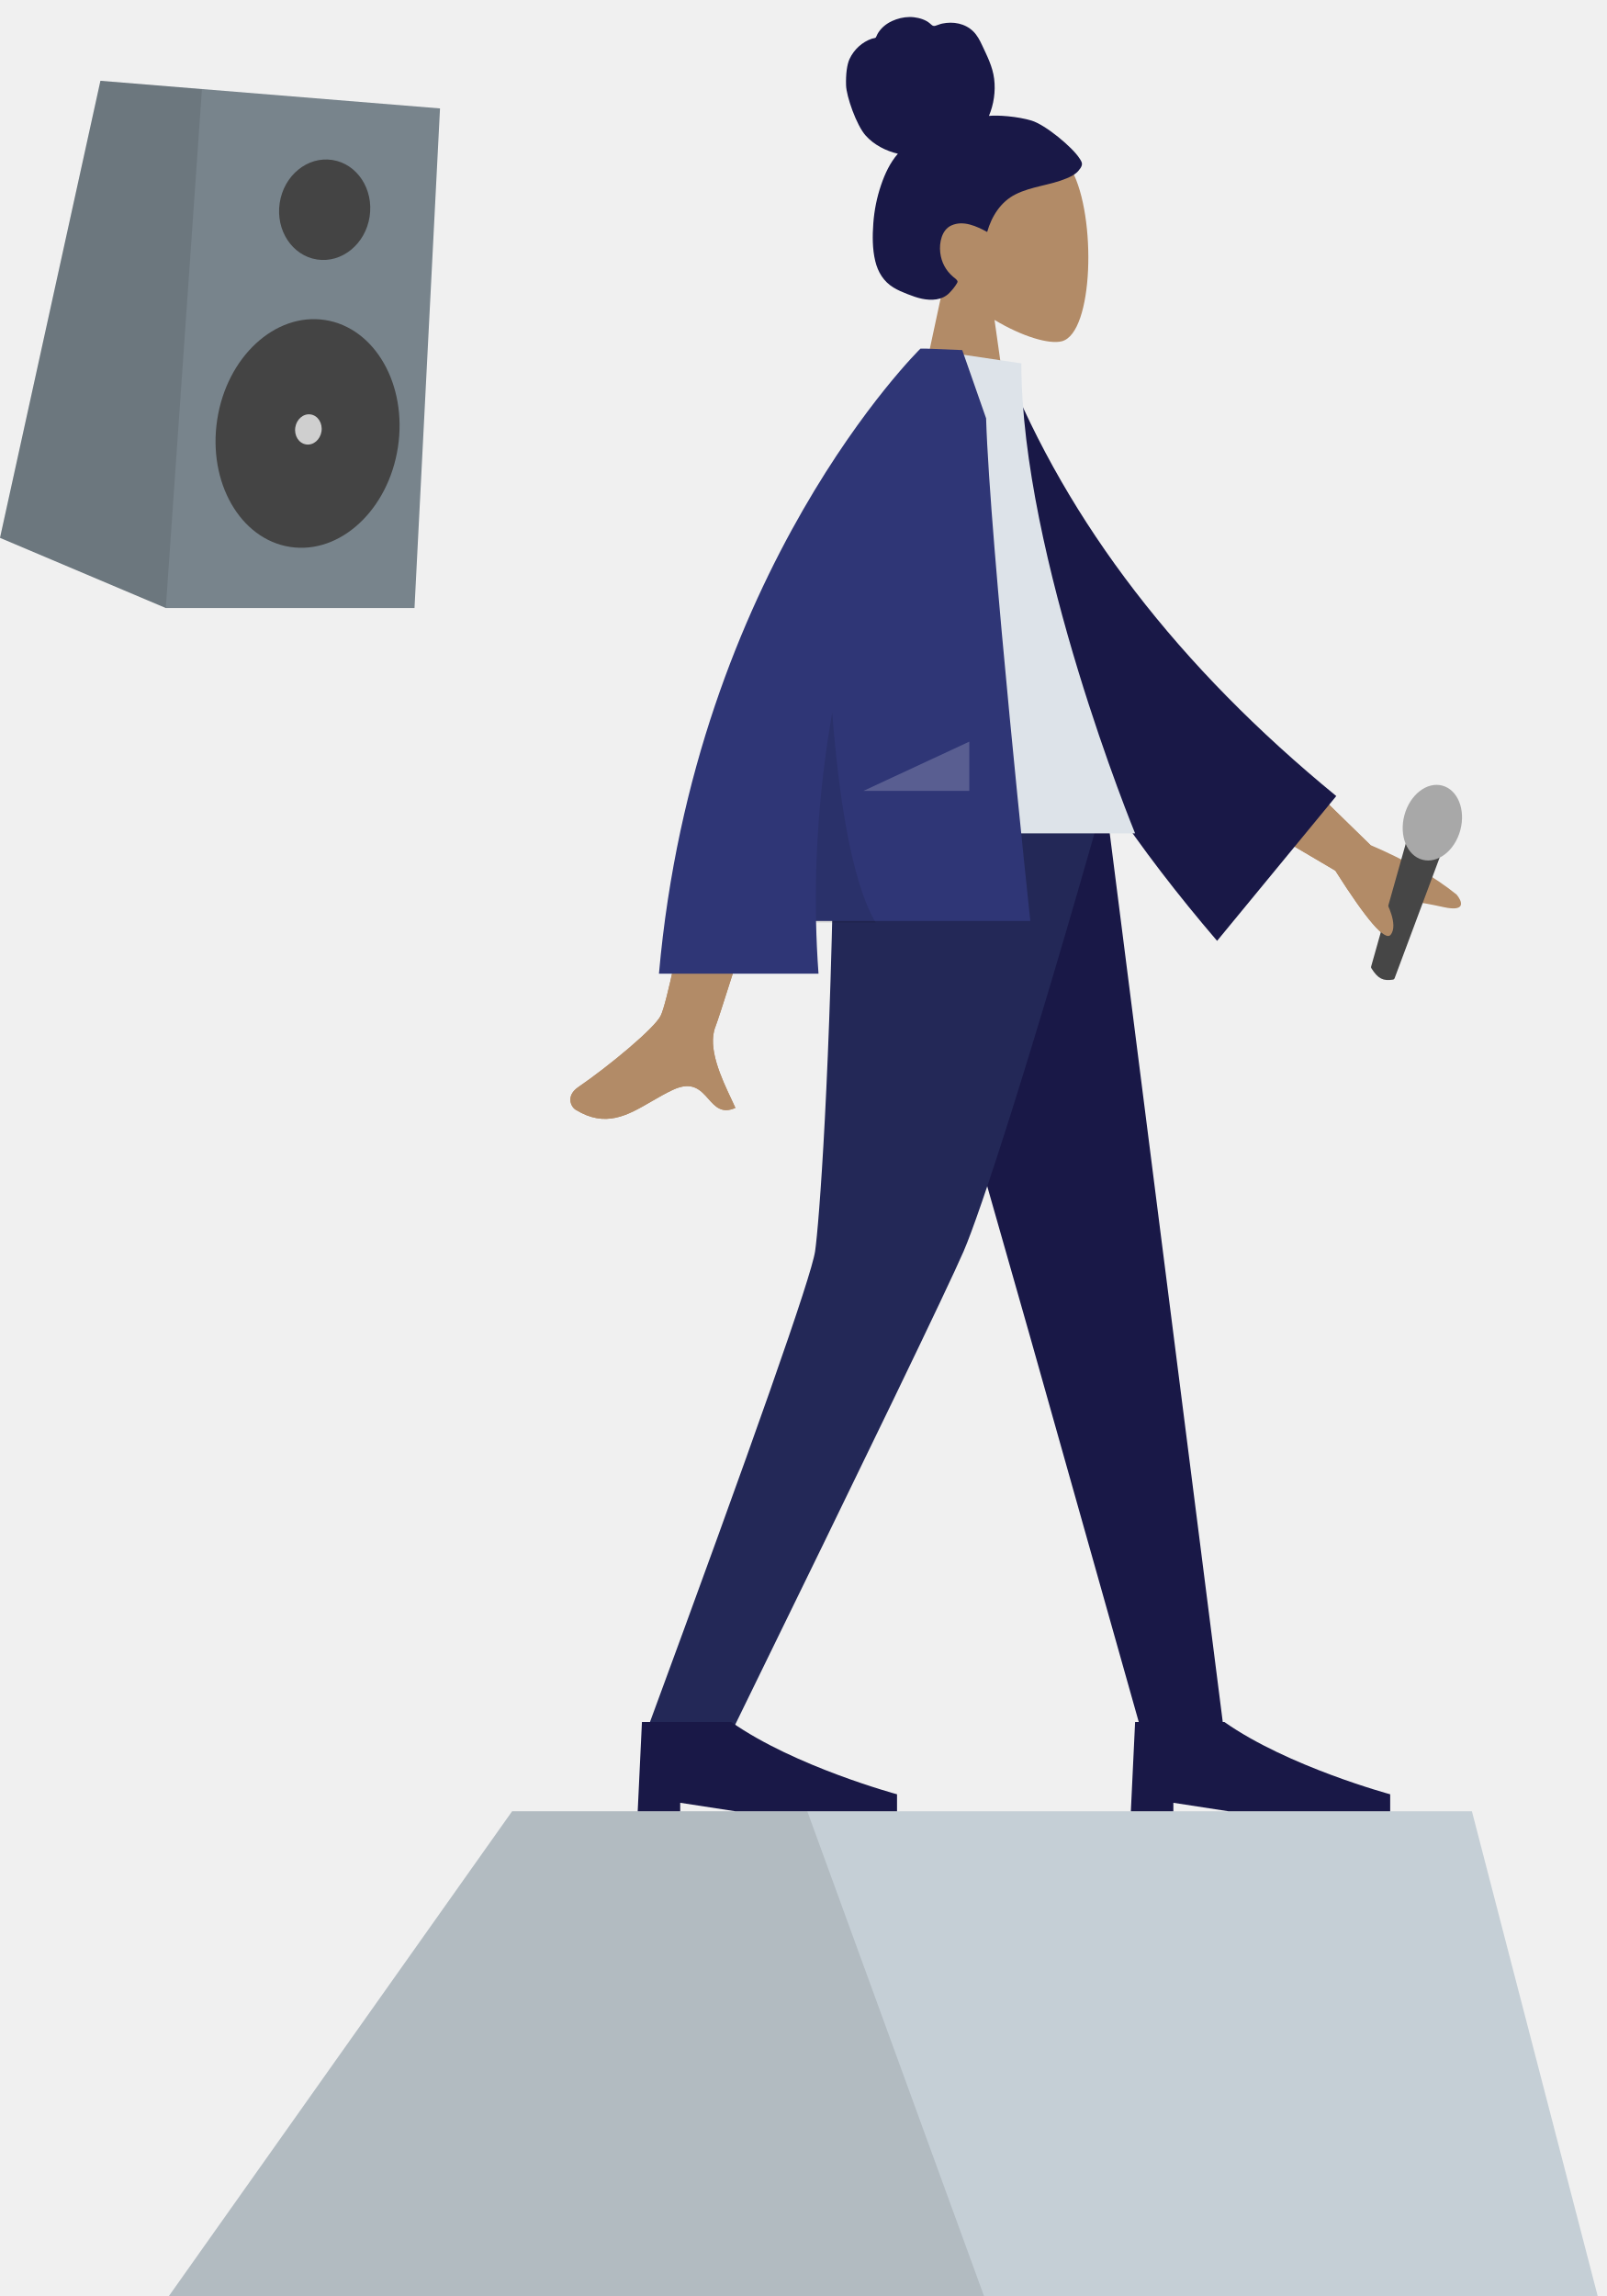
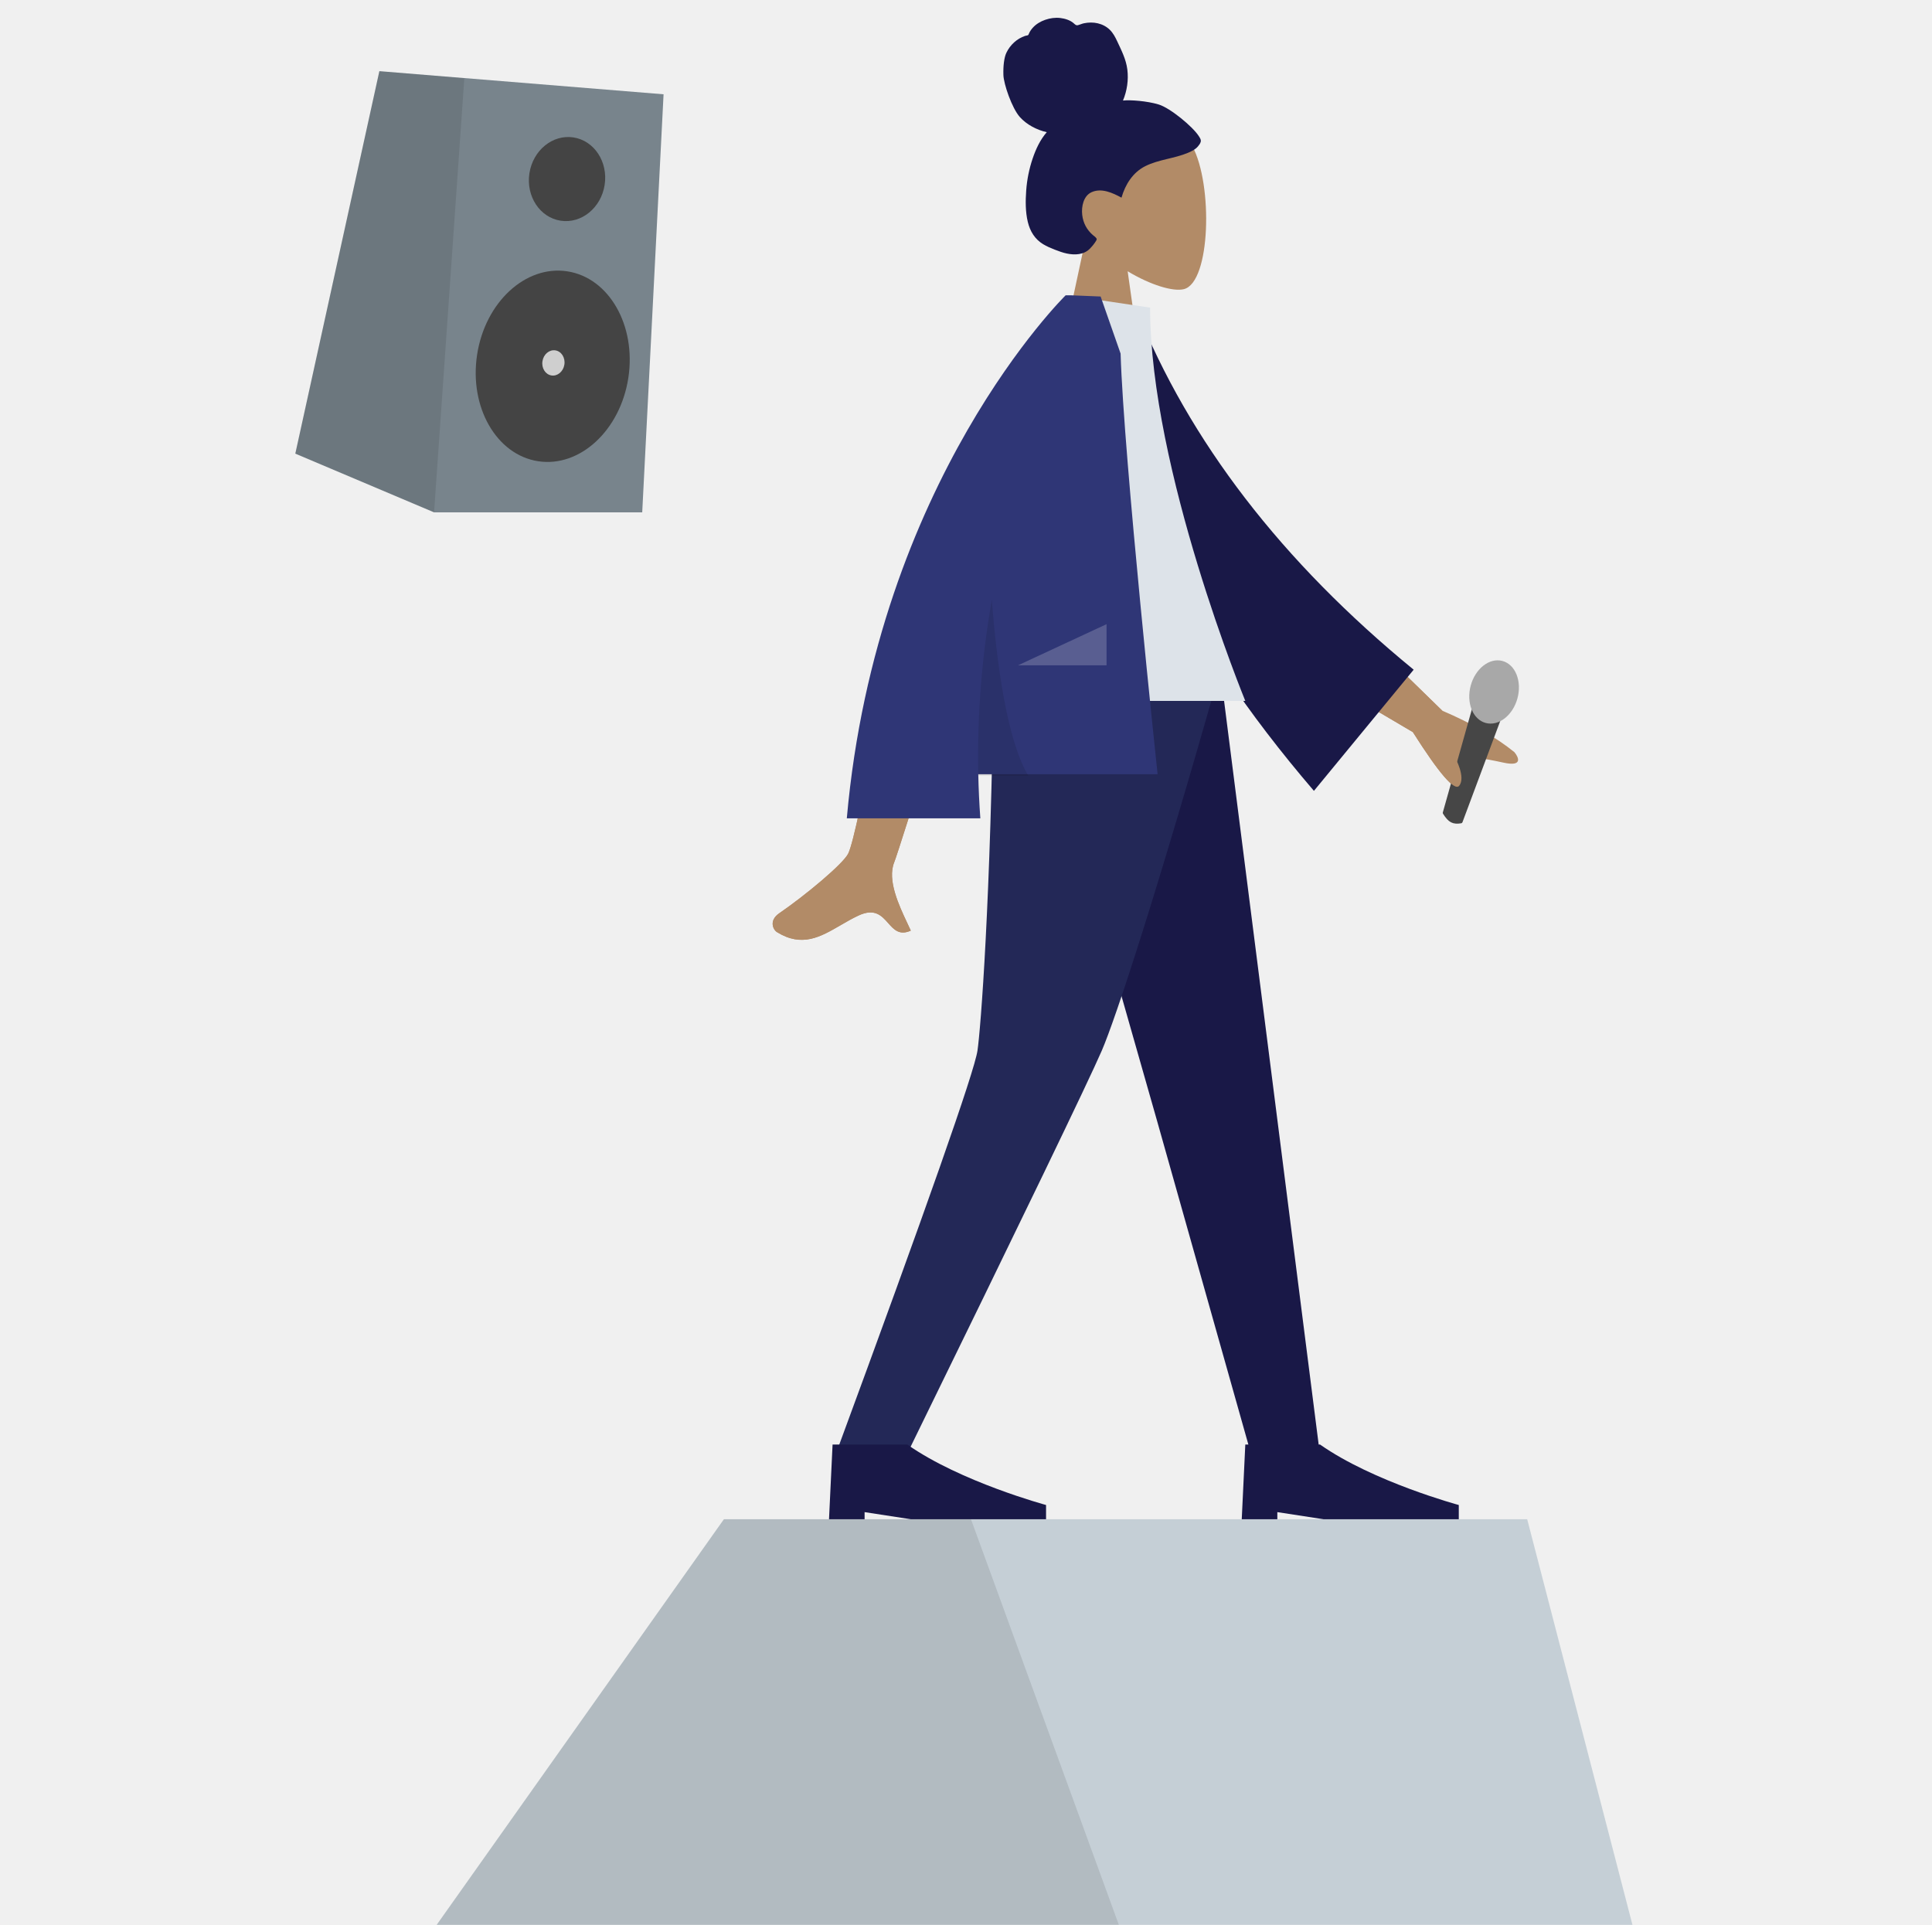
- <svg xmlns="http://www.w3.org/2000/svg" width="378" height="540" fill="none">
-   <path fill-rule="evenodd" clip-rule="evenodd" d="M120.458 426h225.769l29.583 114H39.733l80.725-114z" fill="#C5CFD6" />
-   <path fill-rule="evenodd" clip-rule="evenodd" d="M120.458 426h69.437l41.559 114H39.733l80.725-114z" fill="#000" fill-opacity=".1" />
-   <path fill-rule="evenodd" clip-rule="evenodd" d="M233.935 75.244c6.476 3.903 12.839 5.79 15.825 5.02 7.49-1.931 8.178-29.329 2.383-40.13-5.794-10.801-35.585-15.509-37.086 5.892-.521 7.427 2.597 14.055 7.205 19.464L214 104h24l-4.065-28.756z" fill="#B28B67" />
-   <path fill-rule="evenodd" clip-rule="evenodd" d="M242.663 28.37c-3.279-1-8.04-1.34-10.042-1.11 1.139-2.73 1.591-5.77 1.223-8.73-.359-2.878-1.644-5.328-2.833-7.895-.548-1.183-1.169-2.36-2.095-3.265-.944-.922-2.138-1.53-3.39-1.82-1.281-.298-2.621-.273-3.904-.003-.568.119-1.077.379-1.634.523-.57.148-.847-.21-1.261-.568-.997-.864-2.459-1.29-3.721-1.443-1.416-.172-2.885.042-4.235.507-1.314.453-2.576 1.19-3.526 2.26-.423.478-.807 1.02-1.057 1.62-.102.246-.119.392-.365.482-.227.084-.492.086-.727.166-2.265.767-4.203 2.518-5.258 4.766-.615 1.31-.906 3.62-.827 6.208.08 2.587 2.417 9.34 4.602 11.803 1.951 2.198 4.819 3.65 7.586 4.284-1.837 2.1-3.059 4.723-3.964 7.392a36.154 36.154 0 00-1.814 8.978c-.213 2.916-.233 5.998.45 8.852.64 2.668 2.007 4.857 4.29 6.245 1.045.636 2.17 1.114 3.302 1.551 1.115.43 2.233.849 3.401 1.09 2.211.457 4.758.379 6.461-1.38.614-.635 1.289-1.432 1.736-2.207.161-.279.259-.461.063-.733-.234-.327-.613-.577-.914-.832-1.717-1.455-2.78-3.398-3.047-5.706-.272-2.342.357-5.366 2.634-6.388 2.811-1.262 5.907.187 8.406 1.537 1.062-3.748 3.242-7.123 6.66-8.842 3.782-1.902 8.122-2.124 12.008-3.756 1.013-.425 2.044-.908 2.79-1.774.312-.362.677-.832.802-1.311.163-.63-.243-1.157-.556-1.647-1.662-2.6-7.964-7.854-11.244-8.854zM206 187l36.255 127.227L268.707 408H288l-28.109-221H206z" fill="#191847" />
-   <path fill-rule="evenodd" clip-rule="evenodd" d="M196.304 187c-.838 65.574-3.698 101.34-4.578 107.298-.881 5.958-14.194 43.858-39.94 113.702h19.987c32.776-67.003 51.073-104.904 54.889-113.702C230.479 285.5 242.259 249.734 260 187h-63.696z" fill="#232857" />
-   <path fill-rule="evenodd" clip-rule="evenodd" d="M150 426l1-21h21c14.936 10.5 39 17 39 17v4h-38l-13-2v2h-10zM266 426l1-21h21c14.936 10.5 39 17 39 17v4h-38l-13-2v2h-10z" fill="#191847" />
-   <path fill-rule="evenodd" clip-rule="evenodd" d="M322.372 198.758l-28.328-27.635-9.408 16.28 29.457 17.367c7.386 11.635 11.724 16.662 13.014 15.082 1.088-1.333.589-2.794.13-4.139-.358-1.048-.692-2.026-.233-2.819 1.047-1.812 6.961-.774 12.531.45s4.282-1.512 3.098-2.94c-5.265-4.248-12.018-8.131-20.261-11.646zm-166.974 40.15c2.93-5.945 12.91-63.888 12.91-63.888l20.897.082s-19.354 62.481-20.897 66.304c-2.004 4.966 1.4 12.181 3.708 17.074.357.757.688 1.458.969 2.087-3.203 1.433-4.742-.299-6.363-2.125-1.832-2.063-3.771-4.245-8.334-2.122-1.763.82-3.431 1.789-5.061 2.737-5.63 3.272-10.802 6.279-17.838 1.937-1.115-.688-2.338-3.279.616-5.304 7.357-5.045 17.96-13.875 19.393-16.782z" fill="#B28B67" />
-   <path d="M332.143 195L323 227.456c1.491 2.381 2.524 2.763 4.571 2.45L339 199.287 332.143 195z" fill="#464646" stroke="#464646" stroke-linejoin="round" />
-   <ellipse cx="336.921" cy="193.486" rx="6.807" ry="9.025" transform="rotate(15.085 336.921 193.486)" fill="#A8A8A8" />
-   <path fill-rule="evenodd" clip-rule="evenodd" d="M322.372 198.758l-28.328-27.635-9.408 16.28 29.457 17.367c7.386 11.635 11.724 16.662 13.014 15.082C329.042 217.481 326 212 326 212l-3.628-13.242zm-166.974 40.15c2.93-5.945 12.91-63.888 12.91-63.888l20.897.082s-19.354 62.481-20.897 66.304c-2.004 4.966 1.4 12.181 3.708 17.074.357.757.688 1.458.969 2.087-3.203 1.433-4.742-.299-6.363-2.125-1.832-2.063-3.771-4.245-8.334-2.122-1.763.82-3.431 1.789-5.061 2.737-5.63 3.272-10.802 6.279-17.838 1.937-1.115-.688-2.338-3.279.616-5.304 7.357-5.045 17.96-13.875 19.393-16.782z" fill="#B28B67" />
-   <path fill-rule="evenodd" clip-rule="evenodd" d="M227.695 87.332l8.647-1.483c14.888 37.19 40.88 70.982 77.976 101.376l-28.032 34.056c-37.092-43.276-59.956-87.926-58.591-133.949z" fill="#191847" />
-   <path fill-rule="evenodd" clip-rule="evenodd" d="M190 196h77s-26.759-65.062-26.759-110.54L217.014 82C198.76 111.358 193.605 147.505 190 196z" fill="#DDE3E9" />
-   <path fill-rule="evenodd" clip-rule="evenodd" d="M155 229c8.421-95.004 61.504-147 61.504-147l.018.016.01-.016h1.516c2.721.094 8.29.338 8.29.338l5.612 16.039c.891 29.333 10.401 118.229 10.401 118.229H191.95c.086 4.076.275 8.209.581 12.394H155z" fill="#2F3676" />
-   <path fill-rule="evenodd" clip-rule="evenodd" d="M191.958 217c-.402-17.75 1.173-34.416 3.8-49.498 1.374 17.897 4.245 39.431 10.242 49.498h-14.042z" fill="#000" fill-opacity=".1" />
-   <path fill-rule="evenodd" clip-rule="evenodd" d="M203.111 186L228 174.429V186h-24.889z" fill="#fff" fill-opacity=".2" />
-   <path fill-rule="evenodd" clip-rule="evenodd" d="M23.623 19l79.877 6.5-6 117.5H39L0 126.5 23.623 19z" fill="#78848C" />
-   <path fill-rule="evenodd" clip-rule="evenodd" d="M23.623 19L47.5 21 39 143 0 126.5 23.623 19z" fill="#000" fill-opacity=".1" />
-   <path d="M93.597 105.207c-2.261 14.74-13.609 25.229-25.346 23.428-11.736-1.8-19.418-15.208-17.157-29.947 2.26-14.74 13.608-25.229 25.345-23.428 11.737 1.8 19.418 15.208 17.158 29.947zM86.944 50.949c-.992 6.465-6.53 10.979-12.37 10.083-5.84-.896-9.77-6.862-8.779-13.327.992-6.465 6.53-10.979 12.37-10.083 5.84.896 9.77 6.862 8.778 13.327z" fill="#444" />
-   <path d="M75.621 101.473c-.299 1.948-1.92 3.315-3.622 3.054-1.702-.261-2.839-2.051-2.54-4 .299-1.948 1.92-3.315 3.622-3.054 1.702.26 2.839 2.052 2.54 4z" fill="#CFCFCF" />
+ <svg xmlns="http://www.w3.org/2000/svg" width="543" height="541" fill="none">
+   <path fill-rule="evenodd" clip-rule="evenodd" d="M203.458 427h225.769l29.583 114H122.733l80.725-114z" fill="#C5CFD6" />
+   <path fill-rule="evenodd" clip-rule="evenodd" d="M203.458 427h69.437l41.559 114H122.733l80.725-114z" fill="#000" fill-opacity=".1" />
+   <path fill-rule="evenodd" clip-rule="evenodd" d="M316.935 76.244c6.476 3.903 12.839 5.79 15.825 5.02 7.49-1.931 8.178-29.329 2.383-40.13-5.794-10.801-35.585-15.509-37.086 5.892-.521 7.427 2.597 14.055 7.205 19.464L297 105h24l-4.065-28.756z" fill="#B28B67" />
+   <path fill-rule="evenodd" clip-rule="evenodd" d="M325.663 29.37c-3.279-1-8.04-1.34-10.042-1.11 1.139-2.73 1.591-5.77 1.223-8.73-.359-2.878-1.644-5.328-2.833-7.895-.548-1.183-1.169-2.36-2.095-3.265-.944-.922-2.138-1.53-3.39-1.82-1.281-.298-2.621-.273-3.904-.003-.568.119-1.077.379-1.634.523-.57.148-.847-.21-1.261-.568-.997-.864-2.459-1.29-3.721-1.443-1.416-.172-2.885.042-4.235.507-1.314.453-2.576 1.19-3.526 2.26-.423.478-.807 1.02-1.057 1.62-.102.246-.119.392-.365.482-.227.084-.492.086-.727.165-2.265.768-4.203 2.519-5.258 4.767-.615 1.31-.906 3.62-.827 6.208.08 2.587 2.417 9.34 4.602 11.803 1.951 2.198 4.819 3.65 7.586 4.284-1.837 2.1-3.059 4.723-3.964 7.392a36.154 36.154 0 00-1.814 8.978c-.213 2.916-.233 5.998.45 8.852.64 2.668 2.007 4.857 4.29 6.245 1.045.636 2.17 1.114 3.302 1.551 1.115.43 2.233.849 3.401 1.09 2.211.457 4.758.379 6.461-1.38.614-.635 1.289-1.432 1.736-2.207.161-.279.259-.461.063-.733-.234-.327-.613-.577-.914-.832-1.717-1.455-2.78-3.398-3.047-5.706-.272-2.342.357-5.366 2.634-6.388 2.811-1.262 5.907.187 8.406 1.537 1.062-3.748 3.242-7.123 6.66-8.842 3.782-1.902 8.122-2.124 12.008-3.756 1.013-.425 2.044-.908 2.79-1.774.312-.362.677-.832.802-1.311.163-.63-.243-1.157-.556-1.647-1.662-2.6-7.964-7.854-11.244-8.854zM289 188l36.255 127.227L351.707 409H371l-28.109-221H289z" fill="#191847" />
+   <path fill-rule="evenodd" clip-rule="evenodd" d="M279.304 188c-.838 65.574-3.698 101.34-4.578 107.298-.881 5.958-14.194 43.858-39.94 113.702h19.987c32.776-67.003 51.073-104.904 54.889-113.702C313.479 286.5 325.259 250.734 343 188h-63.696z" fill="#232857" />
+   <path fill-rule="evenodd" clip-rule="evenodd" d="M233 427l1-21h21c14.936 10.5 39 17 39 17v4h-38l-13-2v2h-10zM349 427l1-21h21c14.936 10.5 39 17 39 17v4h-38l-13-2v2h-10z" fill="#191847" />
+   <path fill-rule="evenodd" clip-rule="evenodd" d="M405.372 199.758l-28.328-27.635-9.408 16.28 29.457 17.367c7.386 11.635 11.724 16.662 13.014 15.082 1.088-1.333.589-2.794.13-4.139-.358-1.048-.692-2.026-.233-2.819 1.047-1.812 6.961-.774 12.531.45s4.282-1.512 3.098-2.94c-5.265-4.248-12.018-8.131-20.261-11.646zm-166.974 40.15c2.93-5.945 12.91-63.888 12.91-63.888l20.897.082s-19.354 62.481-20.897 66.304c-2.004 4.966 1.4 12.181 3.708 17.074.357.757.688 1.458.969 2.087-3.203 1.433-4.742-.299-6.363-2.125-1.832-2.063-3.771-4.245-8.334-2.122-1.763.82-3.431 1.789-5.061 2.737-5.63 3.272-10.802 6.279-17.838 1.937-1.115-.688-2.338-3.279.616-5.304 7.357-5.045 17.96-13.875 19.393-16.782z" fill="#B28B67" />
+   <path d="M415.143 196L406 228.456c1.491 2.381 2.524 2.763 4.571 2.45L422 200.287 415.143 196z" fill="#464646" stroke="#464646" stroke-linejoin="round" />
+   <ellipse cx="419.921" cy="194.486" rx="6.807" ry="9.025" transform="rotate(15.085 419.921 194.486)" fill="#A8A8A8" />
+   <path fill-rule="evenodd" clip-rule="evenodd" d="M405.372 199.758l-28.328-27.635-9.408 16.28 29.457 17.367c7.386 11.635 11.724 16.662 13.014 15.082C412.042 218.481 409 213 409 213l-3.628-13.242zm-166.974 40.15c2.93-5.945 12.91-63.888 12.91-63.888l20.897.082s-19.354 62.481-20.897 66.304c-2.004 4.966 1.4 12.181 3.708 17.074.357.757.688 1.458.969 2.087-3.203 1.433-4.742-.299-6.363-2.125-1.832-2.063-3.771-4.245-8.334-2.122-1.763.82-3.431 1.789-5.061 2.737-5.63 3.272-10.802 6.279-17.838 1.937-1.115-.688-2.338-3.279.616-5.304 7.357-5.045 17.96-13.875 19.393-16.782z" fill="#B28B67" />
+   <path fill-rule="evenodd" clip-rule="evenodd" d="M310.695 88.332l8.647-1.483c14.888 37.19 40.88 70.982 77.976 101.376l-28.032 34.056c-37.092-43.276-59.956-87.926-58.591-133.949z" fill="#191847" />
+   <path fill-rule="evenodd" clip-rule="evenodd" d="M273 197h77s-26.759-65.062-26.759-110.54L300.014 83C281.76 112.358 276.605 148.505 273 197z" fill="#DDE3E9" />
+   <path fill-rule="evenodd" clip-rule="evenodd" d="M238 230c8.421-95.004 61.504-147 61.504-147l.018.016.01-.016h1.516c2.721.094 8.29.338 8.29.338l5.612 16.039c.891 29.333 10.401 118.229 10.401 118.229H274.95c.086 4.076.275 8.209.581 12.394H238z" fill="#2F3676" />
+   <path fill-rule="evenodd" clip-rule="evenodd" d="M274.958 218c-.402-17.75 1.173-34.416 3.8-49.498 1.374 17.897 4.245 39.431 10.242 49.498h-14.042z" fill="#000" fill-opacity=".1" />
+   <path fill-rule="evenodd" clip-rule="evenodd" d="M286.111 187L311 175.429V187h-24.889z" fill="#fff" fill-opacity=".2" />
+   <path fill-rule="evenodd" clip-rule="evenodd" d="M106.623 20l79.877 6.5-6 117.5H122l-39-16.5L106.623 20z" fill="#78848C" />
+   <path fill-rule="evenodd" clip-rule="evenodd" d="M106.623 20l23.877 2-8.5 122-39-16.5L106.623 20z" fill="#000" fill-opacity=".1" />
+   <path d="M176.597 106.207c-2.261 14.74-13.609 25.229-25.346 23.428-11.736-1.8-19.418-15.208-17.157-29.947 2.26-14.74 13.608-25.229 25.345-23.428 11.737 1.8 19.418 15.208 17.158 29.947zM169.943 51.949c-.991 6.465-6.529 10.979-12.369 10.083-5.84-.896-9.77-6.862-8.779-13.327.992-6.465 6.53-10.979 12.37-10.083 5.84.896 9.77 6.862 8.778 13.327z" fill="#444" />
+   <path d="M158.621 102.473c-.299 1.948-1.92 3.315-3.622 3.054-1.702-.261-2.839-2.051-2.54-4 .299-1.948 1.92-3.315 3.622-3.054 1.702.26 2.839 2.051 2.54 4z" fill="#CFCFCF" />
</svg>
